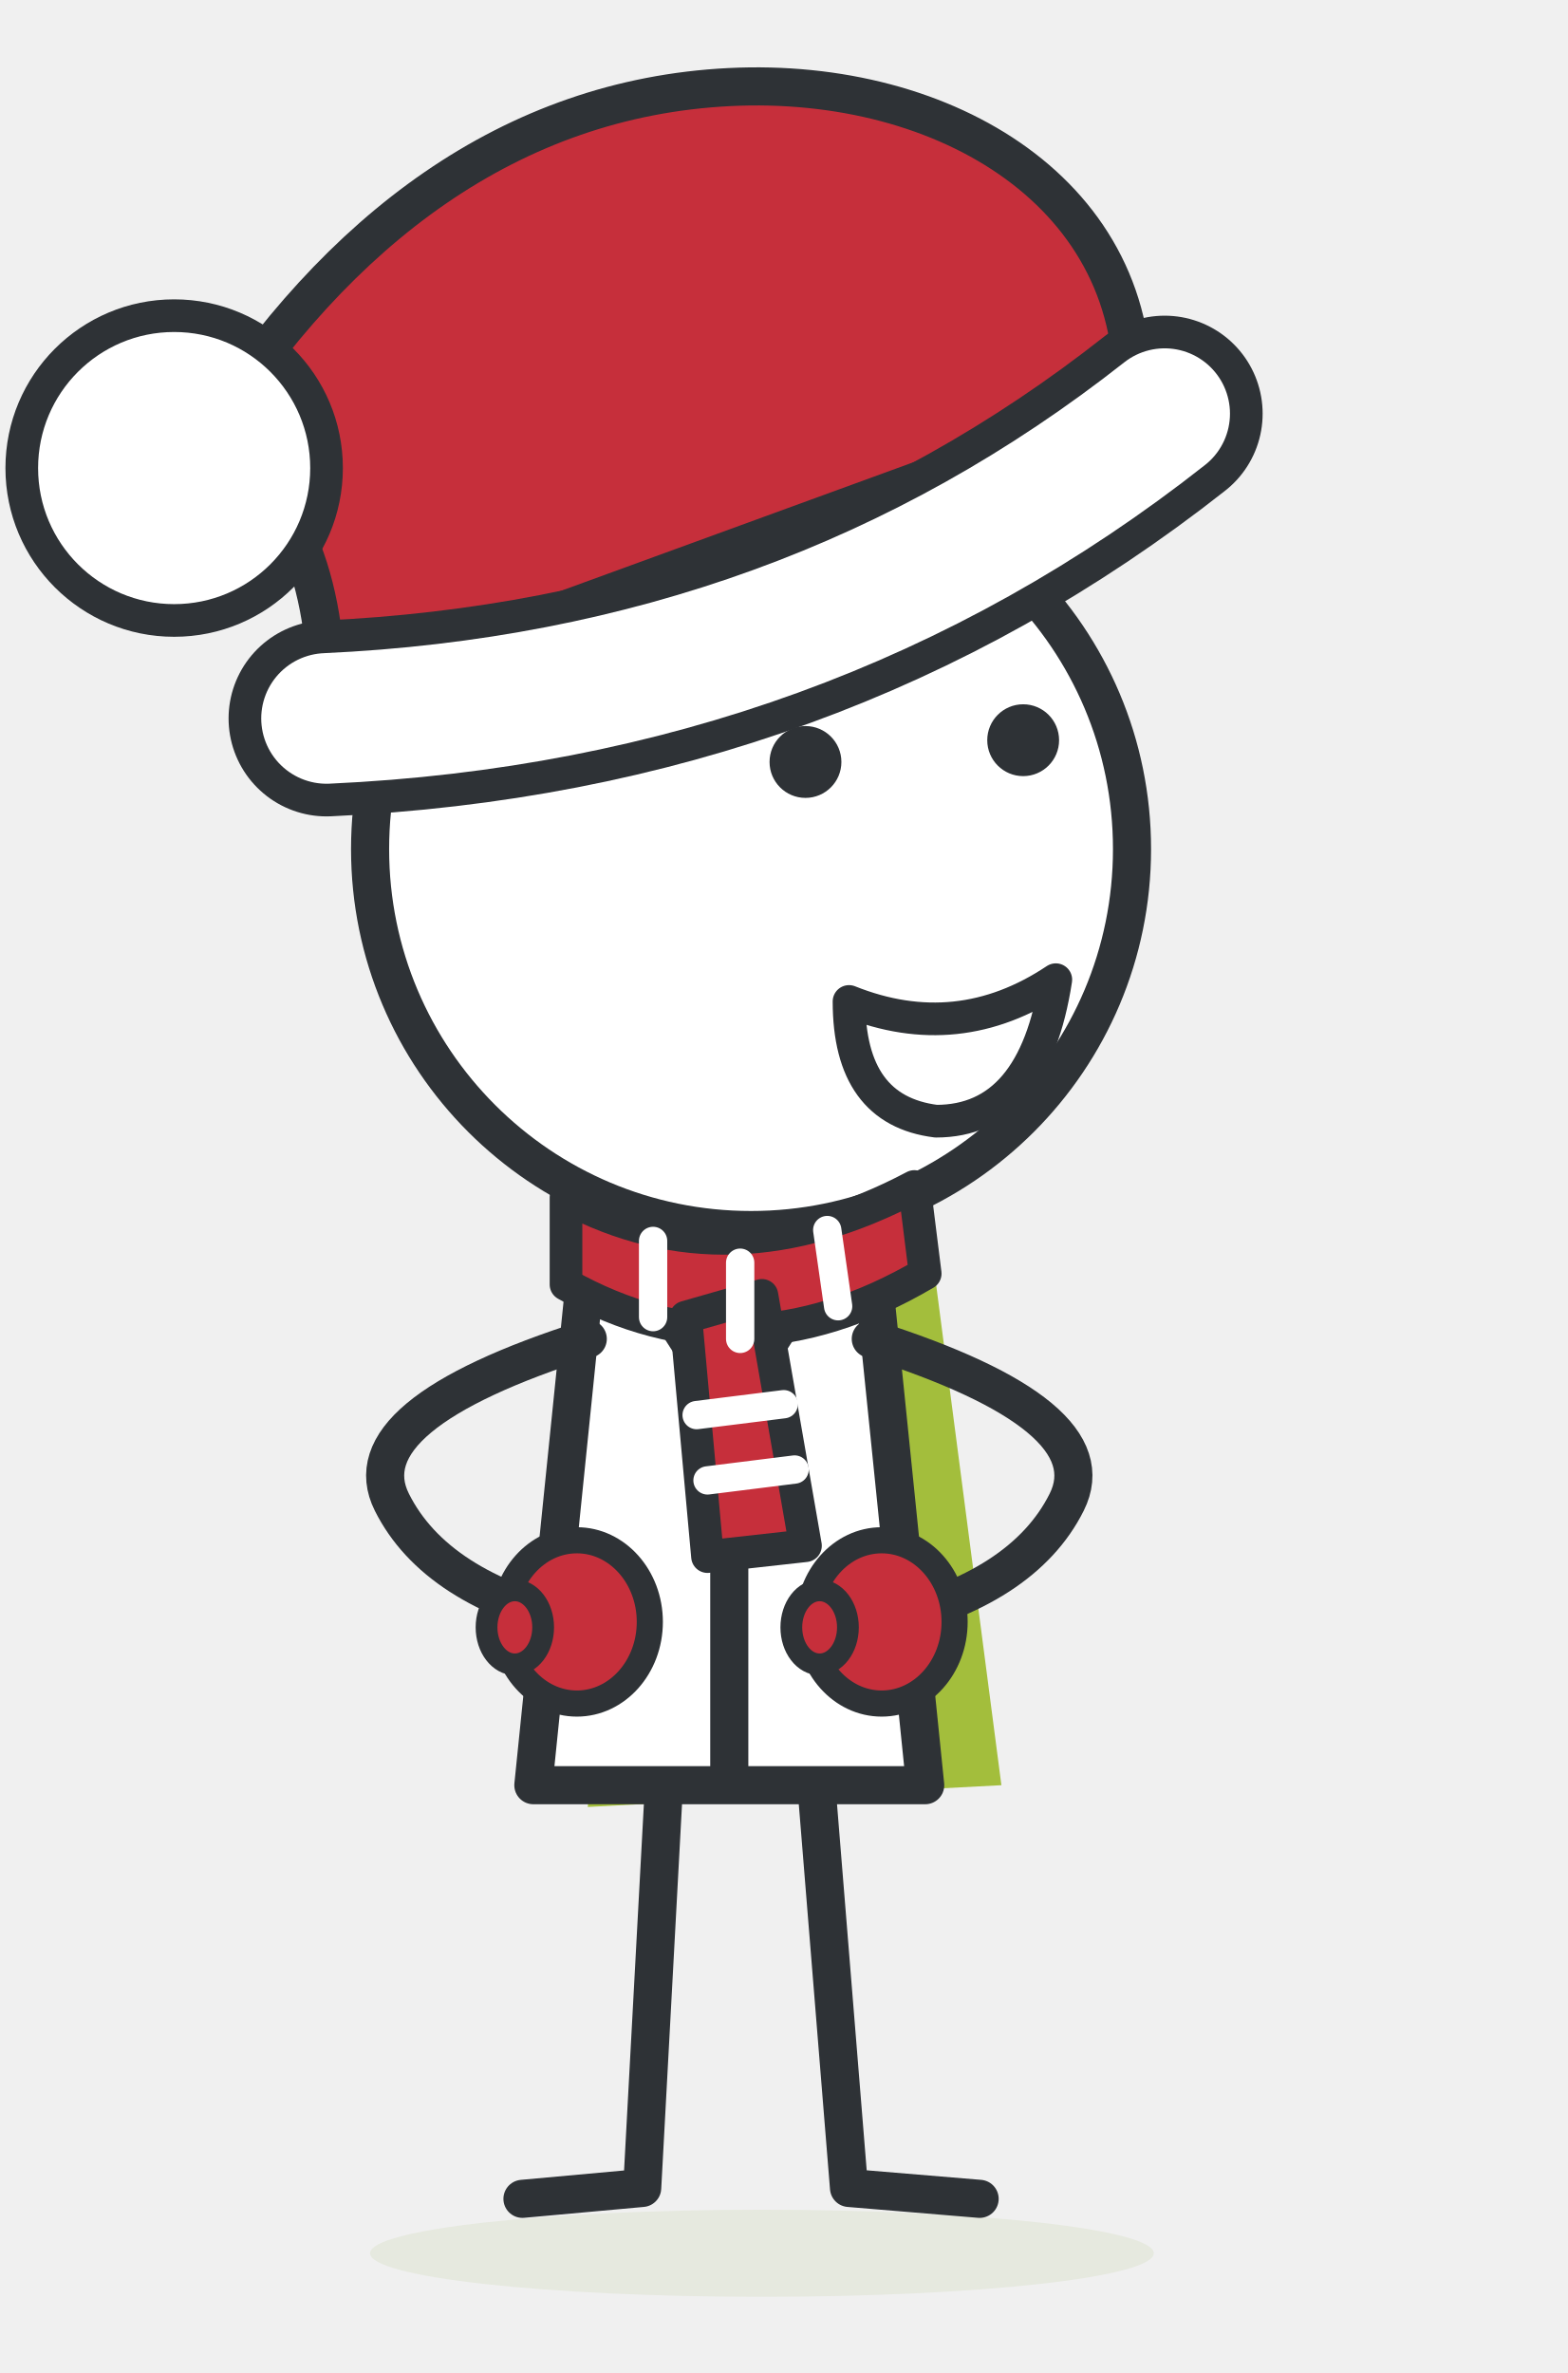
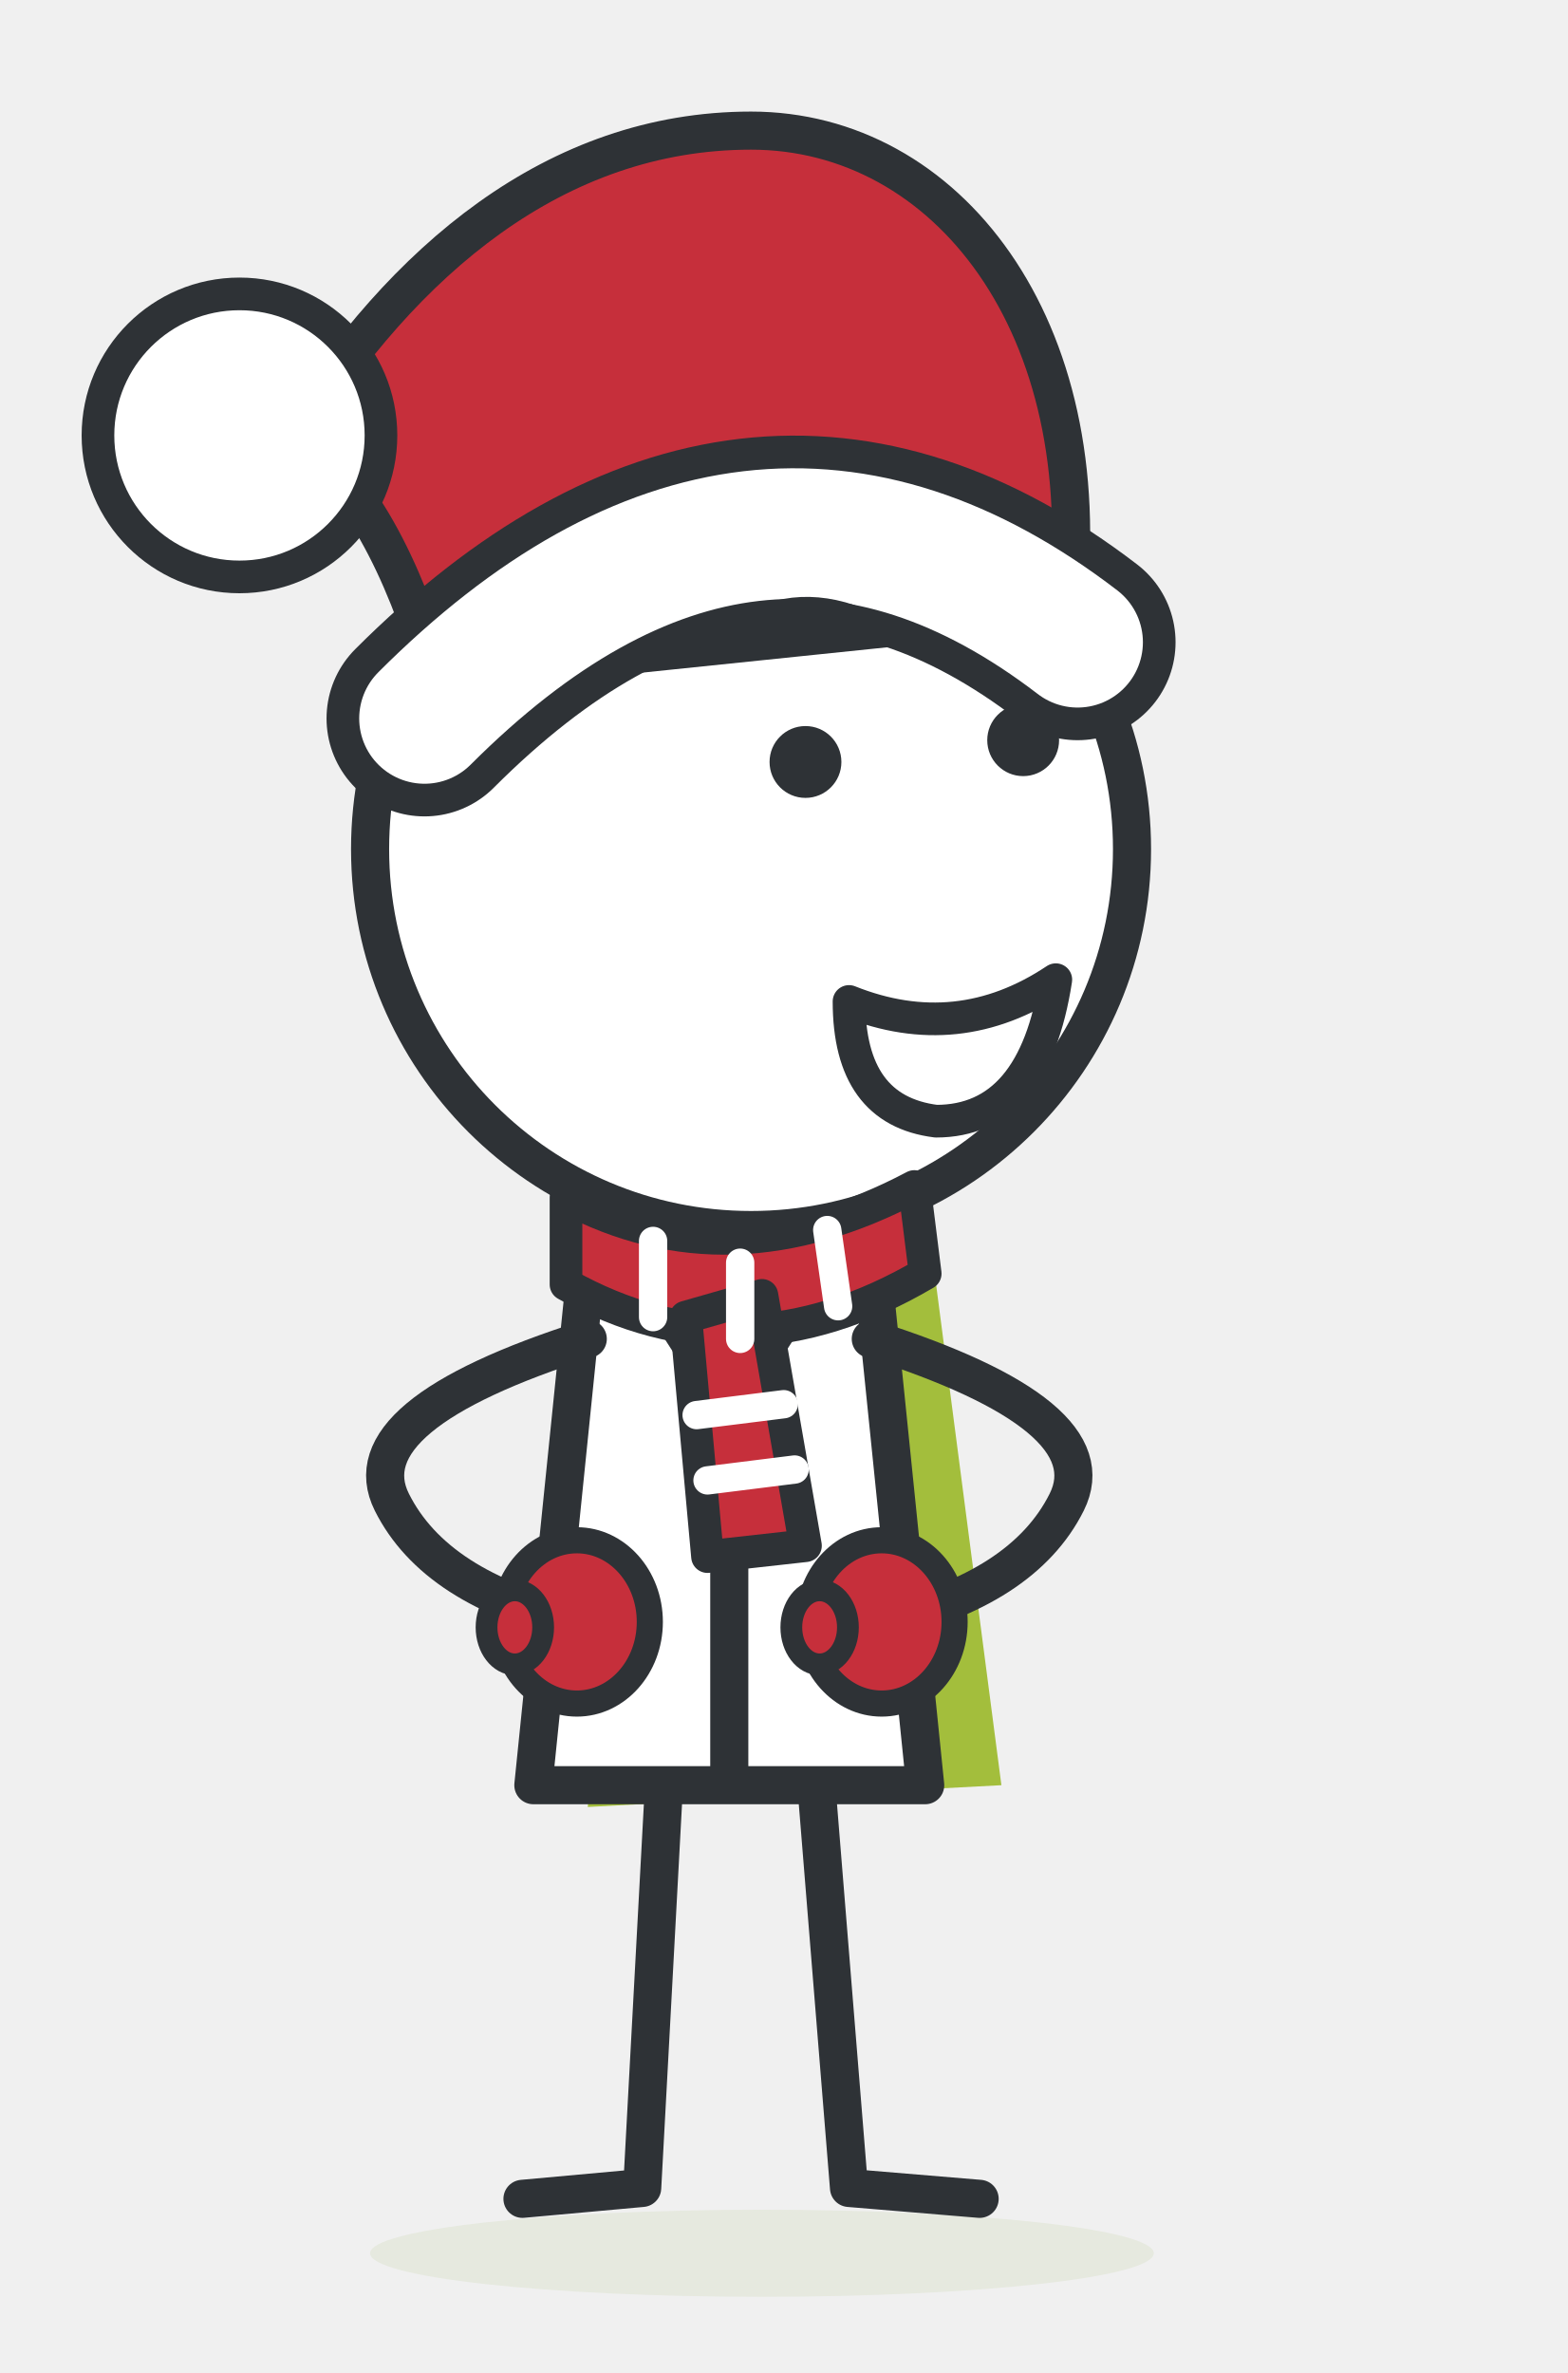
<svg xmlns="http://www.w3.org/2000/svg" aria-hidden="true" focusable="false" viewBox="26 -6 144 218" fill="none" stroke="#2E3236" stroke-width="3.5" stroke-linecap="round" stroke-linejoin="round">
  <ellipse cx="96" cy="201" rx="36" ry="4" fill="#E6E9DF" stroke="none" />
  <path d="M84 114 L112 112 L118 158 L80 160 Z" fill="#A3BE3C" stroke="none" />
  <path d="M87 158 L85 195 L74 196" />
  <path d="M101 158 L104 195 L116 196" />
  <path d="M80 109 L75 158 L111 158 L106 109" fill="#FFFFFF" />
  <path d="M84 109 L93 123 L102 109" />
  <path d="M93 123 L93 157" />
  <circle cx="95" cy="72" r="35" fill="#FFFFFF" />
  <path d="M78 104 Q93 112 110 103 L111 111 Q94 121 78 112 Z" fill="#C62F3B" stroke-width="3" />
  <path d="M96 113 L100 136 L91 137 L89 115 Z" fill="#C62F3B" stroke-width="3" />
  <path d="M86 108 L86 115 M94 110 L94 117 M102 107 L103 114 M90 124 L98 123 M91 130 L99 129" stroke="#FFFFFF" stroke-width="2.6" />
-   <path d="M130 31 C131 12 113 1 93 2 C73 3 57 15 45 34 C52 38 56 46 56 58 Z" fill="#C62F3B" />
-   <path d="M56 60 Q100 58 133 32" stroke="#2E3236" stroke-width="18" stroke-linecap="round" fill="none" />
-   <path d="M56 60 Q100 58 133 32" stroke="#FFFFFF" stroke-width="12" stroke-linecap="round" fill="none" />
-   <circle cx="42" cy="37" r="14" fill="#FFFFFF" stroke-width="3" />
+   <path d="M124 50 C127 24 113 6 95 6 C77 6 63 18 53 34 C59 38 63 46 66 56 Z" fill="#C62F3B" />
+   <path d="M65 60 Q95 30 125 53" stroke="#2E3236" stroke-width="18" stroke-linecap="round" fill="none" />
+   <path d="M65 60 Q95 30 125 53" stroke="#FFFFFF" stroke-width="12" stroke-linecap="round" fill="none" />
+   <circle cx="48" cy="34" r="13" fill="#FFFFFF" stroke-width="3" />
  <circle cx="100" cy="64" r="3.3" fill="#2E3236" stroke="none" />
  <circle cx="120" cy="62" r="3.3" fill="#2E3236" stroke="none" />
  <path d="M104 86 Q114 90 123 84 Q121 97 112 97 Q104 96 104 86 Z" fill="#FFFFFF" stroke-width="3" />
+   <path d="M93 53 Q98 49 104 51" stroke-width="3" />
  <path d="M80 117 Q58 124 62 132 Q66 140 79 143" />
  <path d="M106 117 Q128 124 124 132 Q120 140 107 143" />
  <ellipse cx="79" cy="143" rx="6.7" ry="7.5" fill="#C62F3B" stroke="#2E3236" stroke-width="2.4" />
  <ellipse cx="73.3" cy="143.5" rx="2.6" ry="3.4" fill="#C62F3B" stroke="#2E3236" stroke-width="2" />
  <ellipse cx="107" cy="143" rx="6.7" ry="7.5" fill="#C62F3B" stroke="#2E3236" stroke-width="2.4" />
  <ellipse cx="101.3" cy="143.5" rx="2.6" ry="3.4" fill="#C62F3B" stroke="#2E3236" stroke-width="2" />
</svg>
